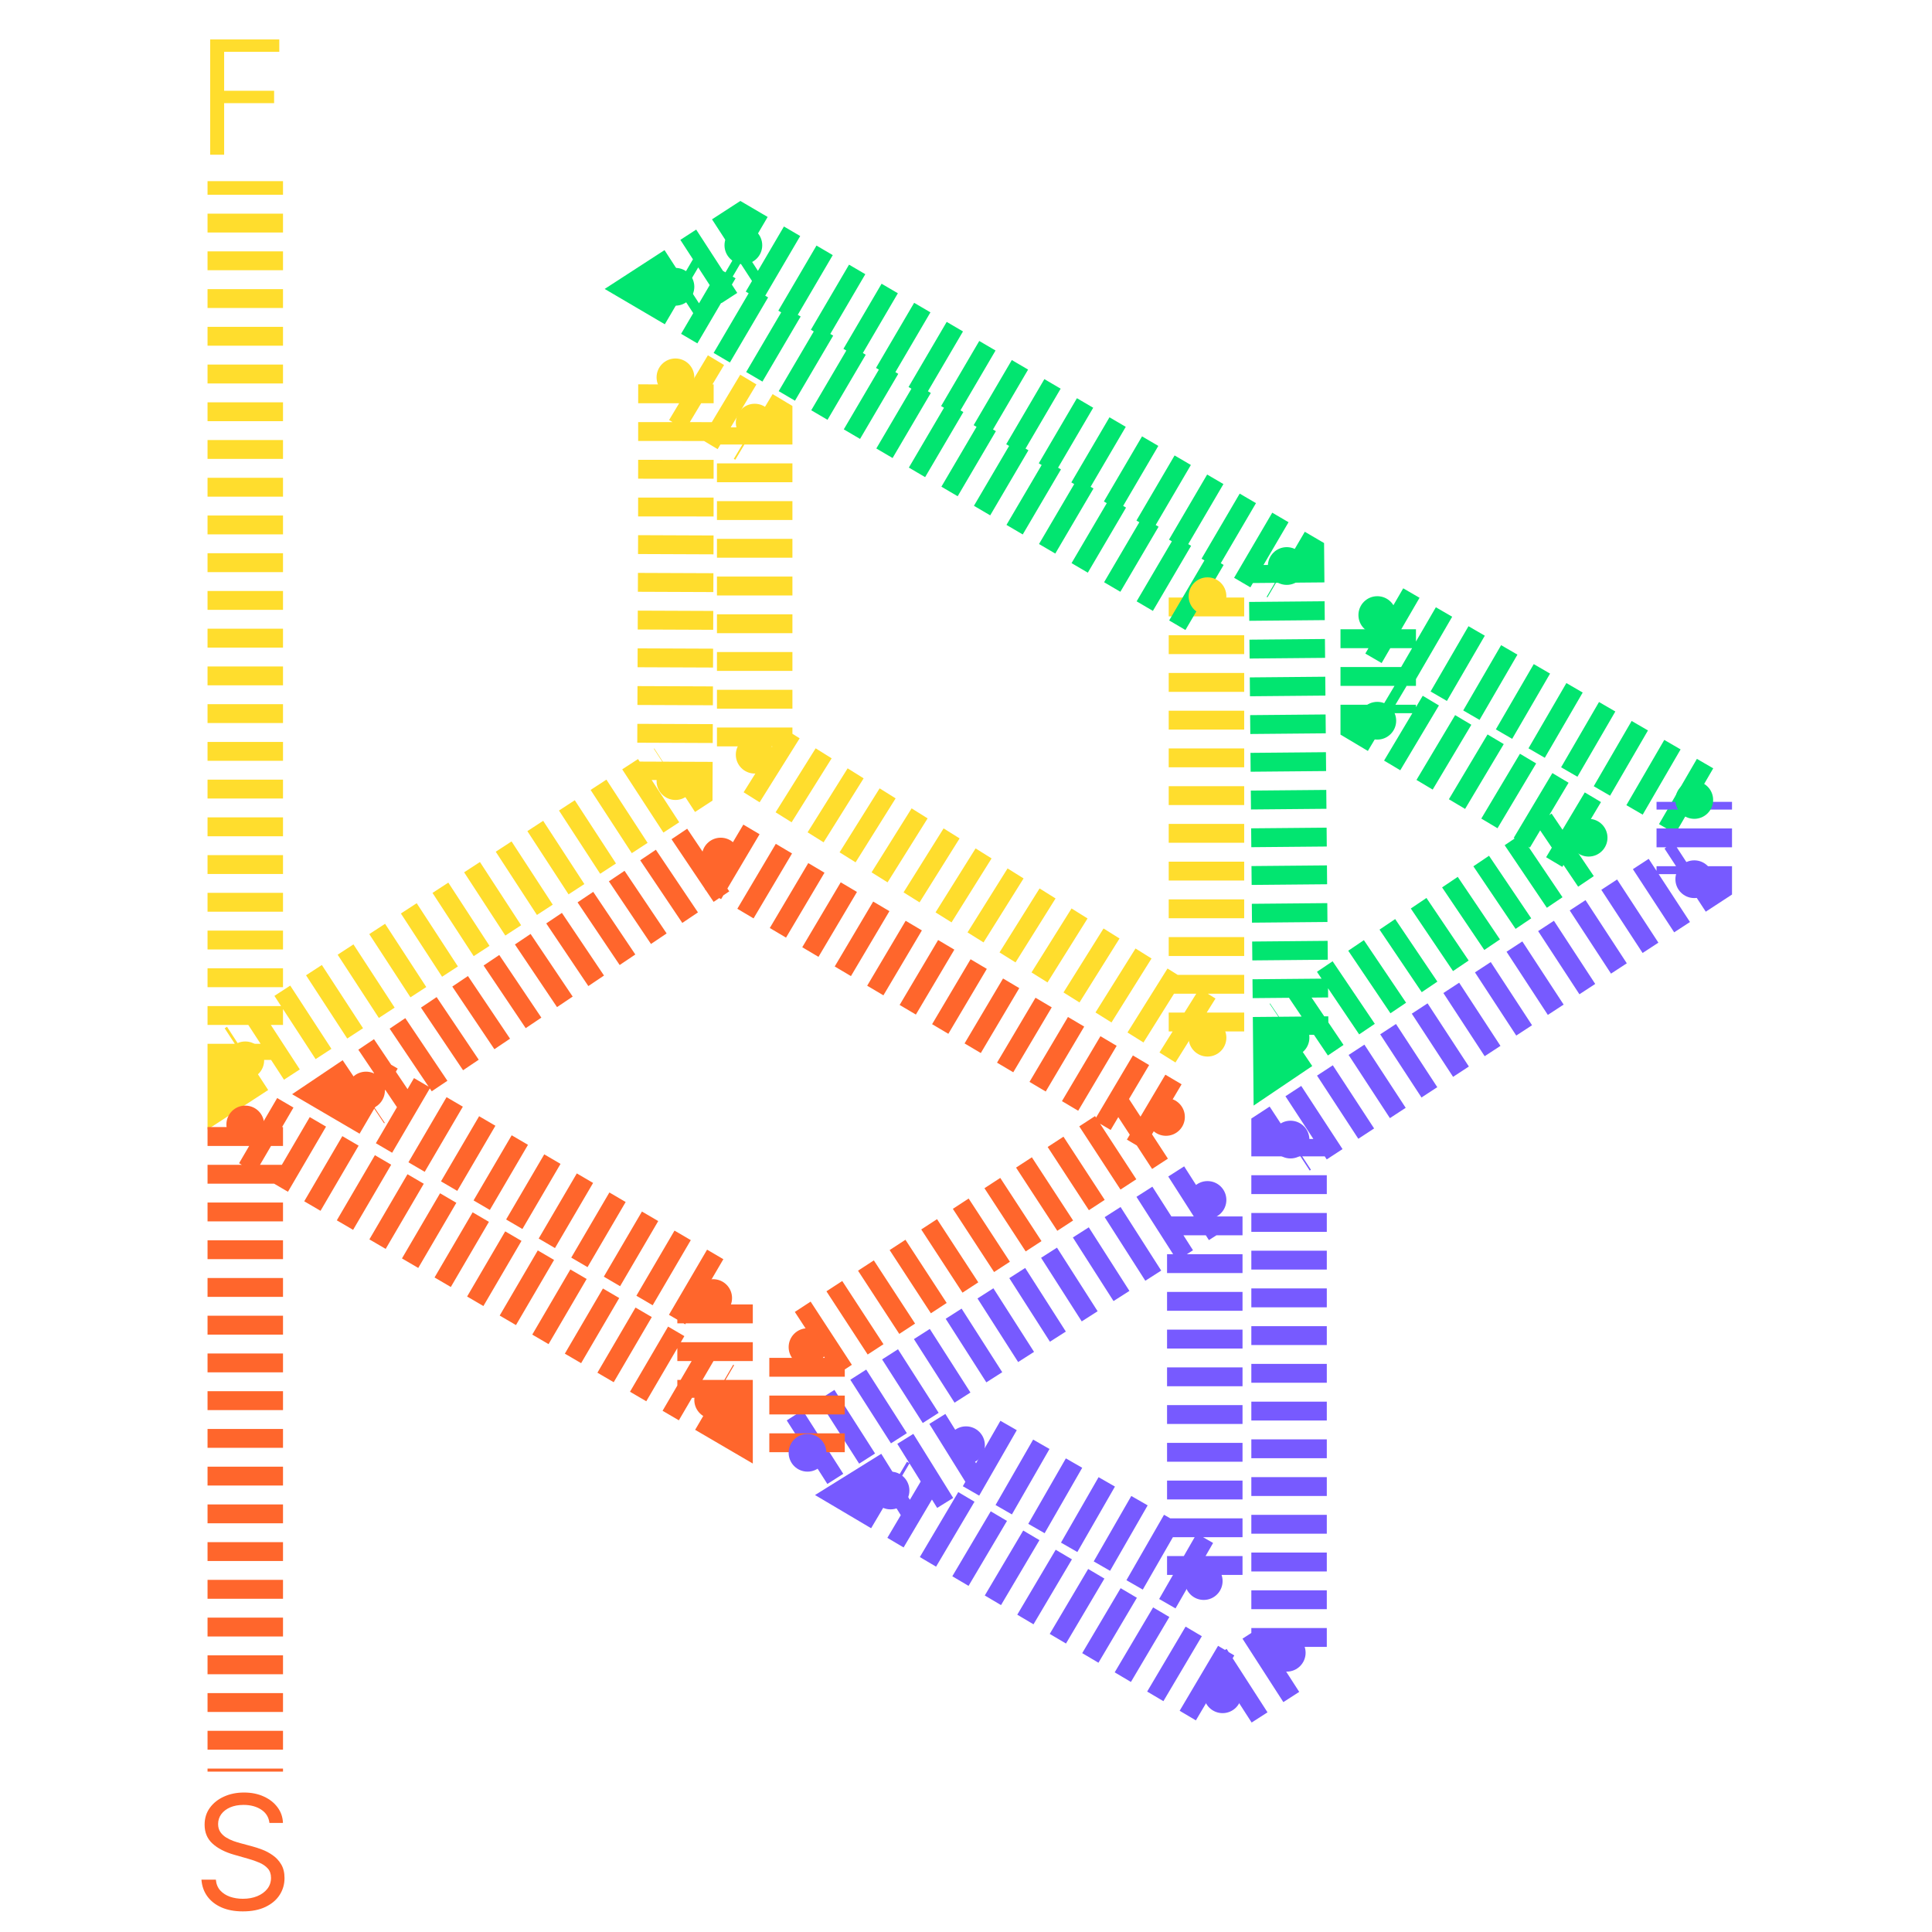
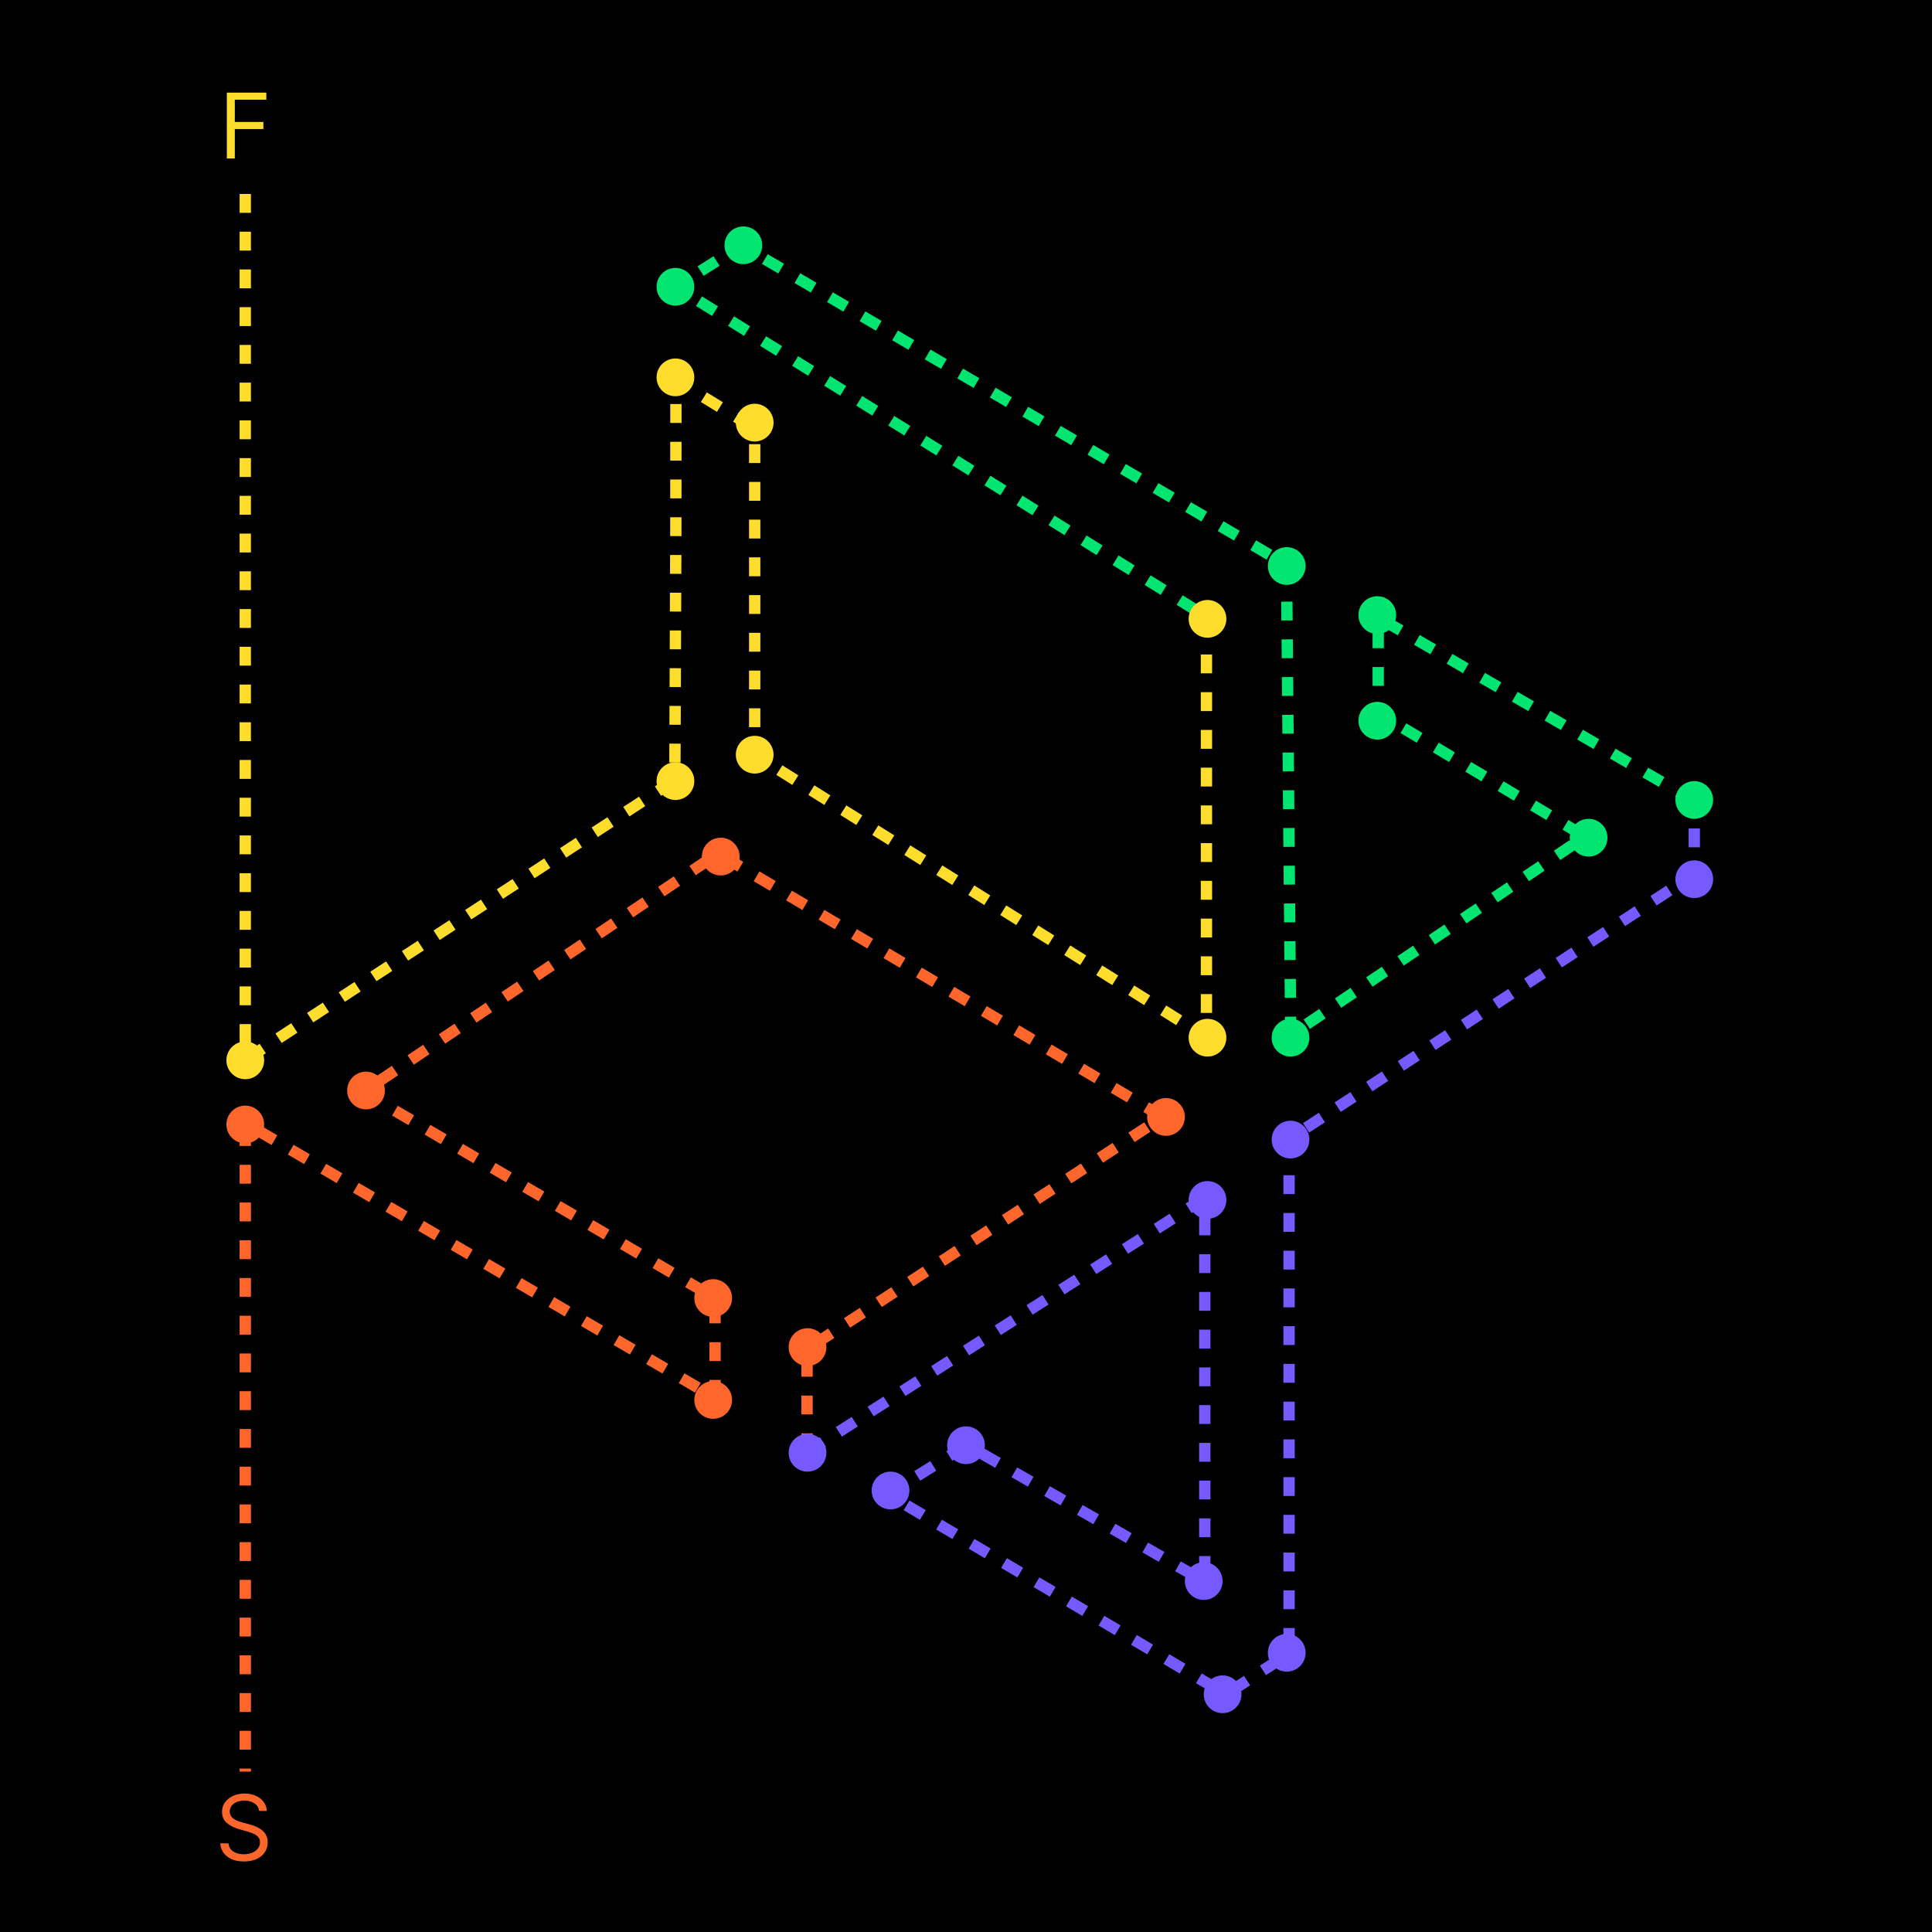
<svg xmlns="http://www.w3.org/2000/svg" width="512" height="512" viewBox="0 0 512 512" fill="none">
-   <path d="M319.722 158.346V274.916L200 200V113.255L179.129 100.743L179.105 141.444L178.843 206.731L65 280.885V48" stroke="#FFDD2D" stroke-width="20" stroke-dasharray="5 5" />
-   <path d="M449 212.265L365.243 163.624V189L420.055 221.683L342.056 274.293L340.943 149.673L196.464 65L179.274 76.15L319.5 158.5" stroke="#02E570" stroke-width="20" stroke-dasharray="5 5" />
-   <path d="M213.877 384.843L319.282 317.469V419.167L256.223 382.945L235.263 395.985L324.862 449L341.616 438.206V301.836L449 231.652V212.5" stroke="#775AFF" stroke-width="20" stroke-dasharray="5 5" />
-   <path d="M213.877 384.843V357.5L308.135 296.011L190.279 226.175L96.213 289.39L189.5 344V370.423L65 297.634V469.5" stroke="#FF662C" stroke-width="20" stroke-dasharray="5 5" />
+   <rect width="512" height="512" fill="black" />
+   <path d="M319.722 163.438V274.916L200 200V113.5L179.129 100.743L179.105 141.444L178.843 206.731L65 280.885V48" stroke="#FFDD2D" stroke-width="3" stroke-dasharray="5 5" />
+   <path d="M449 212.265L365.243 163.624V189L420.055 221.683L342.056 274.293L340.943 149.673L196.464 65L179.105 76L319.722 163.438" stroke="#02E570" stroke-width="3" stroke-dasharray="5 5" />
+   <path d="M213.877 384.843L319.282 317.469V419.167L256.223 382.945L235.263 395.985L324.862 449L341.616 438.206V301.836L449 231.652V212.5" stroke="#775AFF" stroke-width="3" stroke-dasharray="5 5" />
+   <path d="M213.877 384.843V357.5L308.135 296.011L190.279 226.175L96.213 289.39L189.5 344V370.423L65 297.634V469.5" stroke="#FF662C" stroke-width="3" stroke-dasharray="5 5" />
  <circle cx="256" cy="383" r="5" fill="#775AFF" />
  <circle cx="236" cy="395" r="5" fill="#775AFF" />
  <circle cx="324" cy="449" r="5" fill="#775AFF" />
  <circle cx="319" cy="419" r="5" fill="#775AFF" />
  <circle cx="341" cy="438" r="5" fill="#775AFF" />
  <circle cx="342" cy="302" r="5" fill="#775AFF" />
  <circle cx="449" cy="233" r="5" fill="#775AFF" />
  <path d="M454 212C454 214.761 451.761 217 449 217C446.239 217 444 214.761 444 212C444 209.239 446.239 207 449 207C451.761 207 454 209.239 454 212Z" fill="#02E570" />
  <circle cx="365" cy="163" r="5" fill="#02E570" />
  <circle cx="365" cy="191" r="5" fill="#02E570" />
  <circle cx="421" cy="222" r="5" fill="#02E570" />
  <circle cx="342" cy="275" r="5" fill="#02E570" />
  <circle cx="320" cy="318" r="5" fill="#775AFF" />
  <circle cx="214" cy="385" r="5" fill="#775AFF" />
  <circle cx="214" cy="357" r="5" fill="#FF662C" />
  <circle cx="309" cy="296" r="5" fill="#FF662C" />
  <circle cx="191" cy="227" r="5" fill="#FF662C" />
  <circle cx="97" cy="289" r="5" fill="#FF662C" />
  <circle cx="189" cy="344" r="5" fill="#FF662C" />
  <circle cx="189" cy="371" r="5" fill="#FF662C" />
  <circle cx="65" cy="298" r="5" fill="#FF662C" />
  <circle cx="65" cy="281" r="5" fill="#FFDD2D" />
  <circle cx="179" cy="207" r="5" fill="#FFDD2D" />
  <circle cx="179" cy="100" r="5" fill="#FFDD2D" />
  <circle cx="200" cy="112" r="5" fill="#FFDD2D" />
  <circle cx="200" cy="200" r="5" fill="#FFDD2D" />
  <circle cx="320" cy="275" r="5" fill="#FFDD2D" />
-   <circle cx="320" cy="158" r="5" fill="#FFDD2D" />
+   <circle cx="320" cy="164" r="5" fill="#FFDD2D" />
  <circle cx="179" cy="76" r="5" fill="#02E570" />
  <circle cx="197" cy="65" r="5" fill="#02E570" />
  <circle cx="341" cy="150" r="5" fill="#02E570" />
-   <path d="M71.403 483.091C71.224 481.58 70.499 480.406 69.226 479.571C67.953 478.736 66.392 478.318 64.543 478.318C63.19 478.318 62.007 478.537 60.993 478.974C59.989 479.412 59.203 480.013 58.636 480.779C58.08 481.545 57.801 482.415 57.801 483.389C57.801 484.205 57.995 484.906 58.383 485.492C58.781 486.069 59.288 486.551 59.904 486.939C60.521 487.317 61.167 487.63 61.843 487.879C62.519 488.117 63.141 488.311 63.707 488.46L66.81 489.295C67.605 489.504 68.49 489.793 69.465 490.161C70.449 490.528 71.388 491.031 72.283 491.667C73.188 492.293 73.934 493.099 74.521 494.083C75.107 495.067 75.401 496.276 75.401 497.707C75.401 499.358 74.968 500.849 74.103 502.182C73.248 503.514 71.995 504.573 70.344 505.359C68.704 506.144 66.71 506.537 64.364 506.537C62.176 506.537 60.282 506.184 58.681 505.478C57.09 504.772 55.837 503.788 54.923 502.525C54.018 501.262 53.506 499.795 53.386 498.125H57.205C57.304 499.278 57.692 500.233 58.368 500.989C59.054 501.734 59.919 502.291 60.963 502.659C62.017 503.017 63.151 503.196 64.364 503.196C65.776 503.196 67.043 502.967 68.167 502.51C69.29 502.043 70.18 501.396 70.837 500.571C71.493 499.736 71.821 498.761 71.821 497.648C71.821 496.634 71.538 495.808 70.971 495.172C70.404 494.536 69.658 494.018 68.734 493.621C67.809 493.223 66.81 492.875 65.736 492.577L61.977 491.503C59.591 490.817 57.702 489.837 56.31 488.565C54.918 487.292 54.222 485.626 54.222 483.568C54.222 481.858 54.684 480.366 55.609 479.094C56.543 477.811 57.796 476.817 59.367 476.111C60.948 475.395 62.713 475.037 64.662 475.037C66.631 475.037 68.381 475.39 69.912 476.096C71.443 476.792 72.656 477.746 73.551 478.96C74.456 480.173 74.933 481.55 74.983 483.091H71.403Z" fill="#FF662C" />
-   <path d="M55.699 41V10.454H74.014V13.736H59.398V24.057H72.642V27.338H59.398V41H55.699Z" fill="#FFDD2D" />
+   <path d="M68.659 479.909C68.557 479.045 68.142 478.375 67.415 477.898C66.688 477.42 65.796 477.182 64.739 477.182C63.966 477.182 63.29 477.307 62.71 477.557C62.136 477.807 61.688 478.151 61.364 478.588C61.045 479.026 60.886 479.523 60.886 480.08C60.886 480.545 60.997 480.946 61.219 481.281C61.446 481.611 61.736 481.886 62.088 482.108C62.44 482.324 62.81 482.503 63.196 482.645C63.582 482.781 63.938 482.892 64.261 482.977L66.034 483.455C66.489 483.574 66.994 483.739 67.551 483.949C68.114 484.159 68.651 484.446 69.162 484.81C69.679 485.168 70.105 485.628 70.44 486.19C70.776 486.753 70.943 487.443 70.943 488.261C70.943 489.205 70.696 490.057 70.202 490.818C69.713 491.58 68.997 492.185 68.054 492.634C67.117 493.082 65.977 493.307 64.636 493.307C63.386 493.307 62.304 493.105 61.389 492.702C60.48 492.298 59.764 491.736 59.242 491.014C58.724 490.293 58.432 489.455 58.364 488.5H60.545C60.602 489.159 60.824 489.705 61.21 490.136C61.602 490.562 62.097 490.881 62.693 491.091C63.295 491.295 63.943 491.398 64.636 491.398C65.443 491.398 66.168 491.267 66.81 491.006C67.452 490.739 67.96 490.369 68.335 489.898C68.71 489.42 68.898 488.864 68.898 488.227C68.898 487.648 68.736 487.176 68.412 486.812C68.088 486.449 67.662 486.153 67.133 485.926C66.605 485.699 66.034 485.5 65.421 485.33L63.273 484.716C61.909 484.324 60.83 483.764 60.034 483.037C59.239 482.31 58.841 481.358 58.841 480.182C58.841 479.205 59.105 478.352 59.633 477.625C60.168 476.892 60.883 476.324 61.781 475.92C62.685 475.511 63.693 475.307 64.807 475.307C65.932 475.307 66.932 475.509 67.807 475.912C68.682 476.31 69.375 476.855 69.886 477.548C70.403 478.241 70.676 479.028 70.704 479.909H68.659Z" fill="#FF662C" />
+   <path d="M60.114 42V24.546H70.579V26.421H62.227V32.318H69.796V34.193H62.227V42H60.114Z" fill="#FFDD2D" />
</svg>
